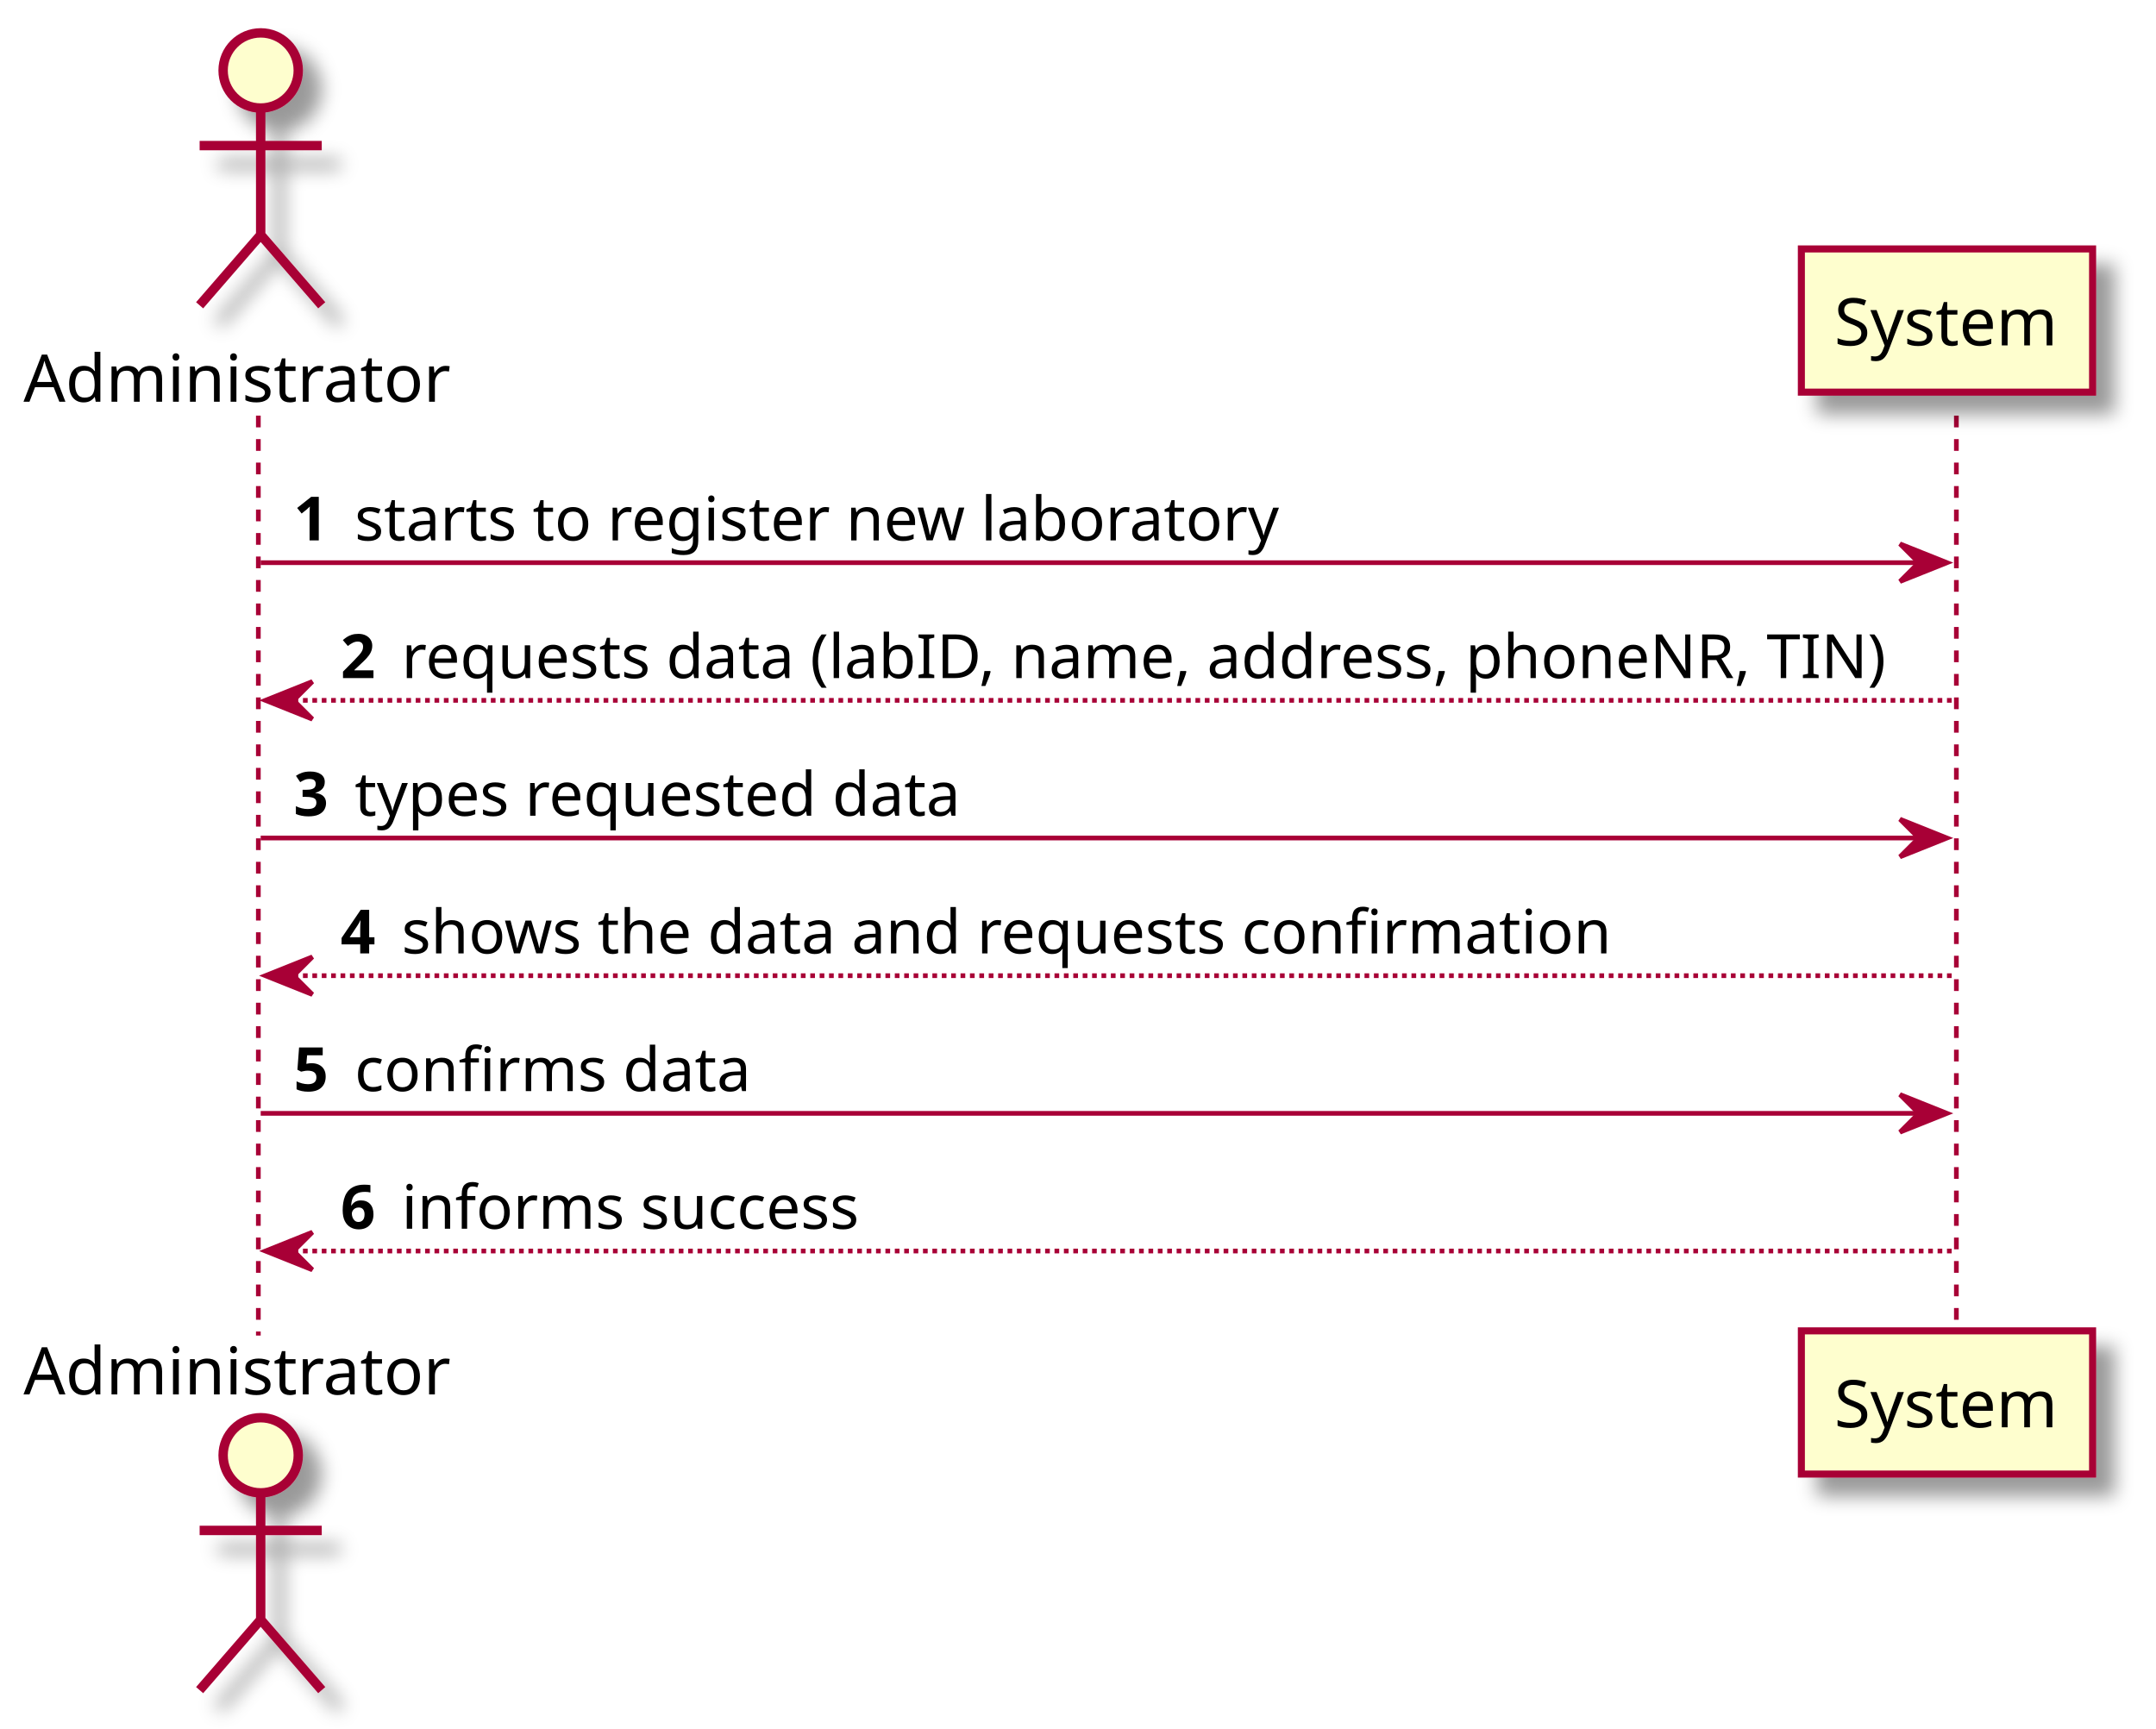
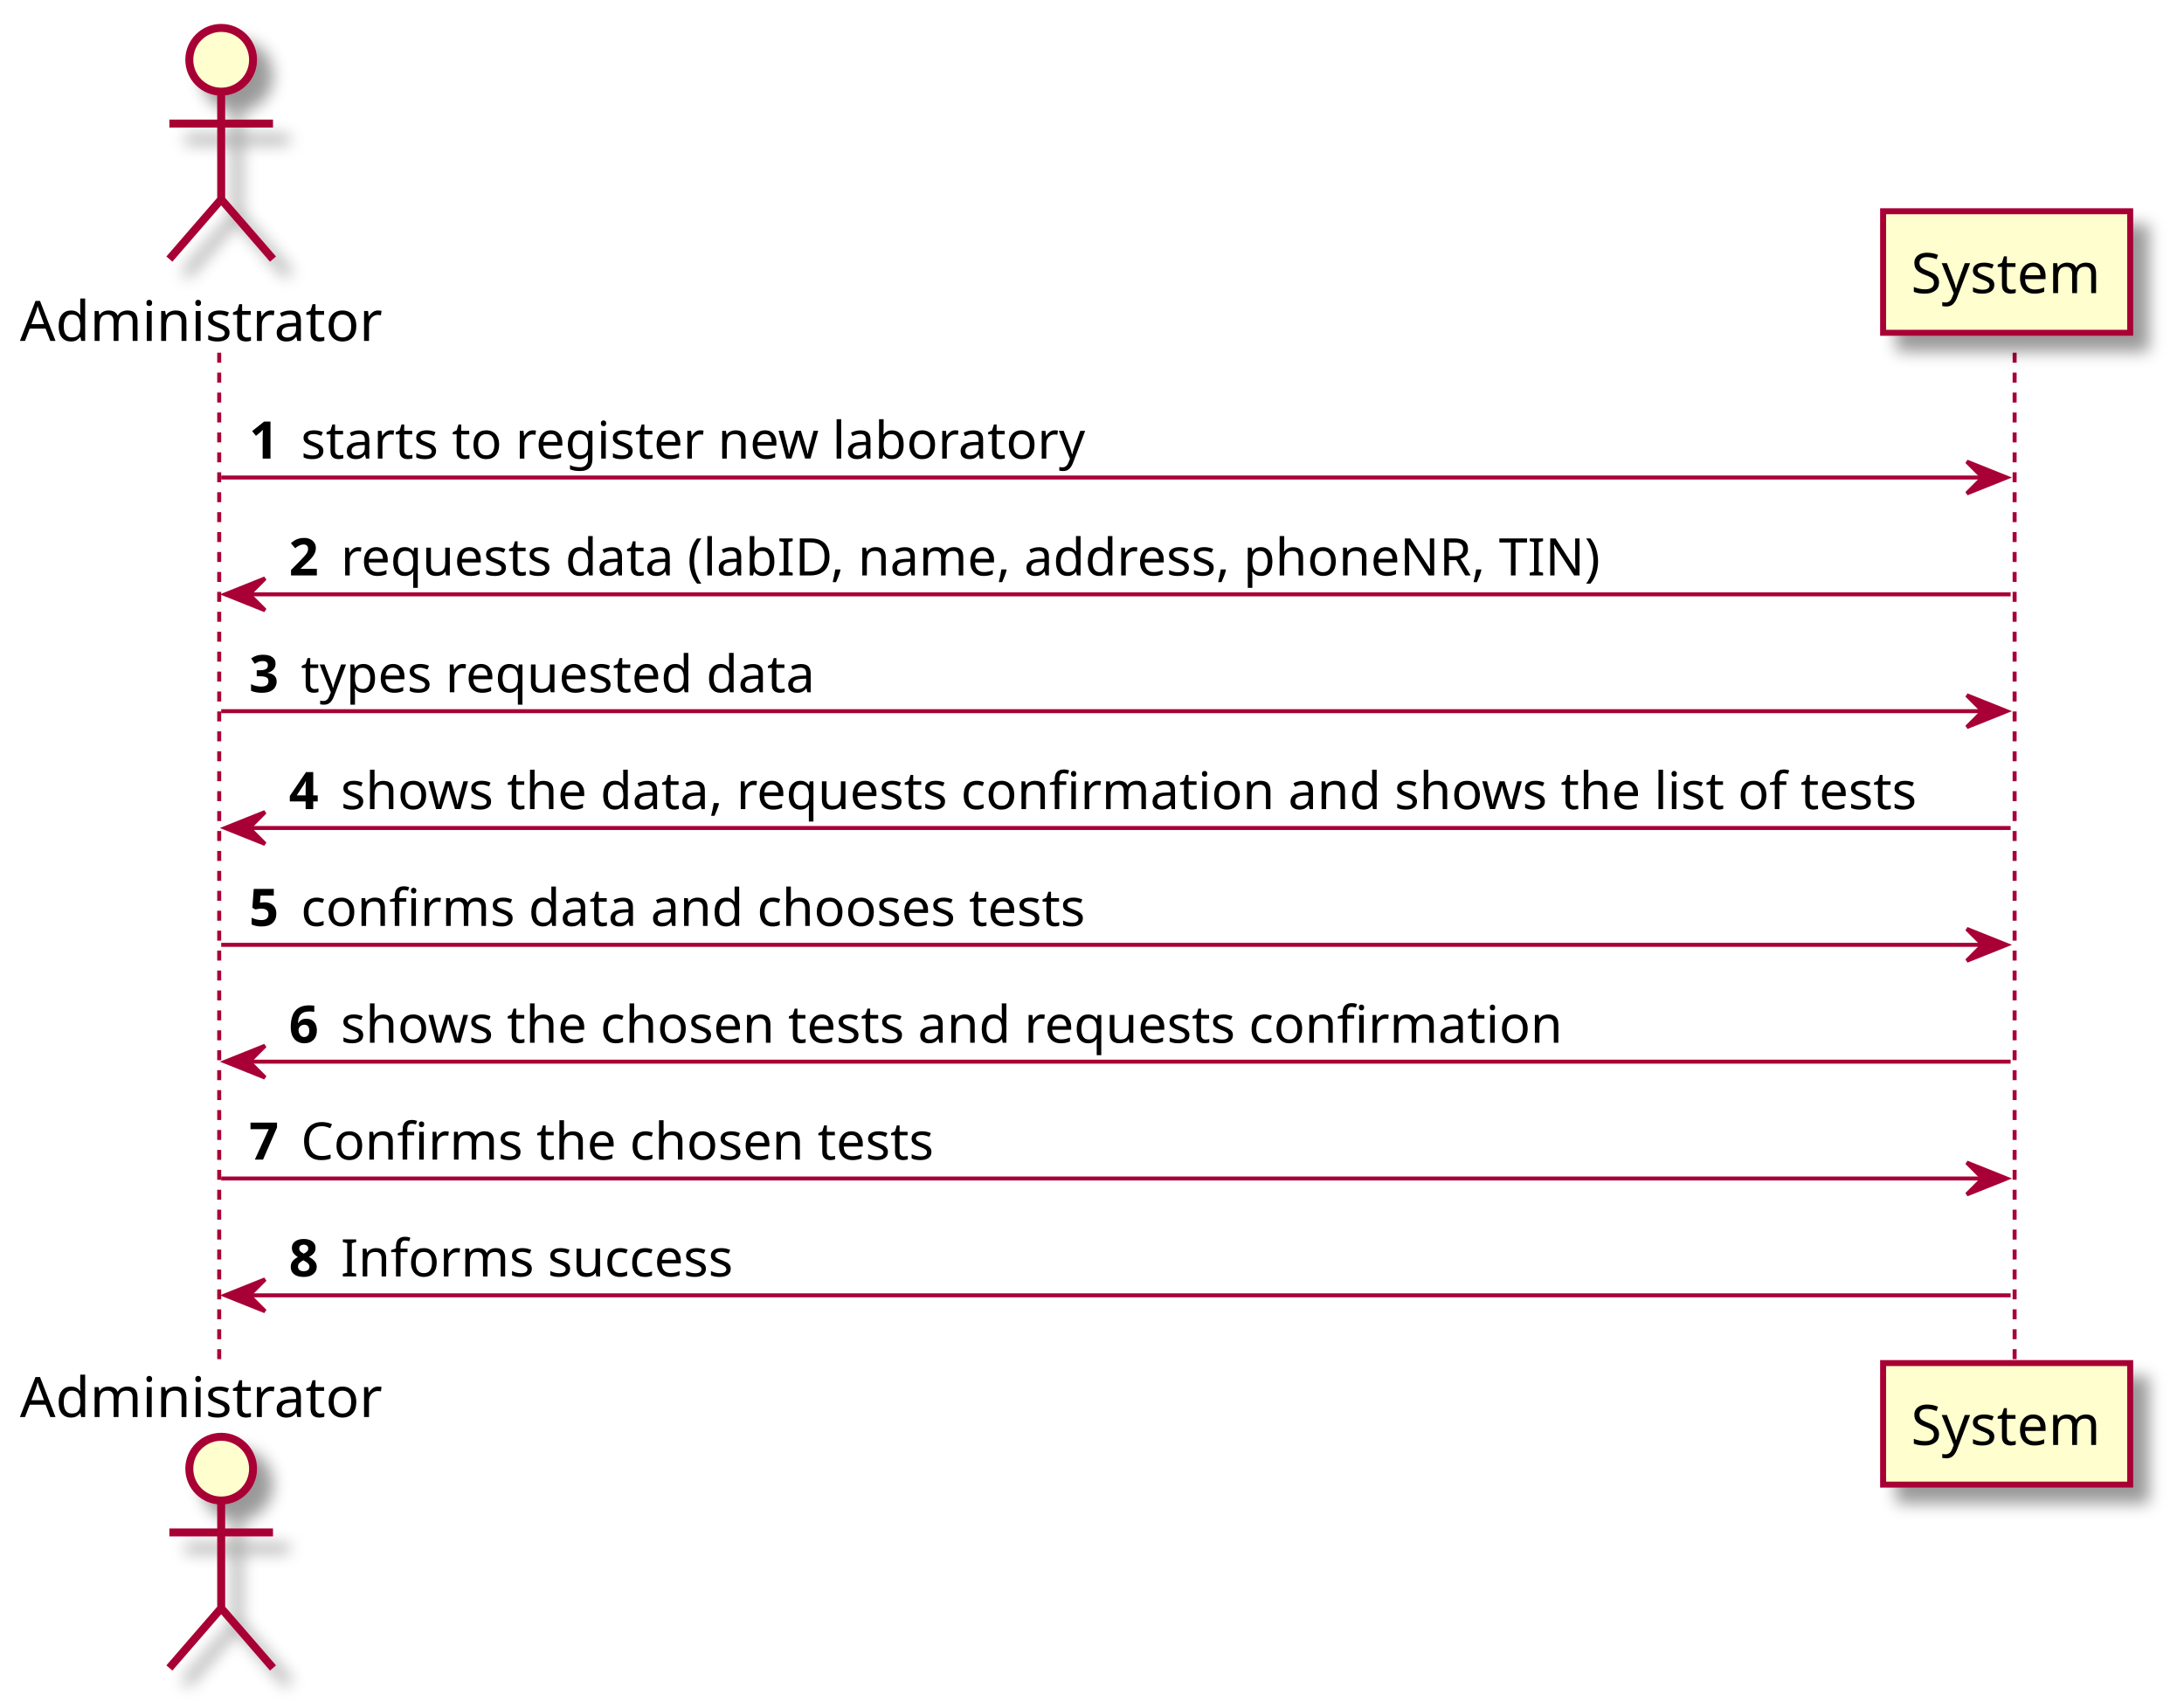
- <svg xmlns="http://www.w3.org/2000/svg" contentScriptType="application/ecmascript" contentStyleType="text/css" height="736px" preserveAspectRatio="none" style="width:918px;height:736px;" version="1.1" viewBox="0 0 918 736" width="918px" zoomAndPan="magnify">
+ <svg xmlns="http://www.w3.org/2000/svg" contentScriptType="application/ecmascript" contentStyleType="text/css" height="854px" preserveAspectRatio="none" style="width:1096px;height:854px;" version="1.1" viewBox="0 0 1096 854" width="1096px" zoomAndPan="magnify">
  <defs>
-     <filter height="300%" id="f1qdwciurbbuwe" width="300%" x="-1" y="-1">
+     <filter height="300%" id="fclzxtzozjyka" width="300%" x="-1" y="-1">
      <feGaussianBlur result="blurOut" stdDeviation="4.0" />
      <feColorMatrix in="blurOut" result="blurOut2" type="matrix" values="0 0 0 0 0 0 0 0 0 0 0 0 0 0 0 0 0 0 .4 0" />
      <feOffset dx="8.0" dy="8.0" in="blurOut2" result="blurOut3" />
      <feBlend in="SourceGraphic" in2="blurOut3" mode="normal" />
    </filter>
  </defs>
  <g>
-     <line style="stroke:#A80036;stroke-width:2.0;stroke-dasharray:5.0,5.0;" x1="110" x2="110" y1="176.977" y2="568.703" />
-     <line style="stroke:#A80036;stroke-width:2.0;stroke-dasharray:5.0,5.0;" x1="833" x2="833" y1="176.977" y2="568.703" />
+     <line style="stroke:#A80036;stroke-width:2.0;stroke-dasharray:5.0,5.0;" x1="110" x2="110" y1="176.977" y2="685.945" />
+     <line style="stroke:#A80036;stroke-width:2.0;stroke-dasharray:5.0,5.0;" x1="1011" x2="1011" y1="176.977" y2="685.945" />
    <text fill="#000000" font-family="sans-serif" font-size="28" lengthAdjust="spacing" textLength="190" x="10" y="171.07">Administrator</text>
-     <ellipse cx="111" cy="30" fill="#FEFECE" filter="url(#f1qdwciurbbuwe)" rx="16" ry="16" style="stroke:#A80036;stroke-width:4.0;" />
-     <path d="M111,46 L111,100 M85,62 L137,62 M111,100 L85,130 M111,100 L137,130 " fill="none" filter="url(#f1qdwciurbbuwe)" style="stroke:#A80036;stroke-width:4.0;" />
-     <text fill="#000000" font-family="sans-serif" font-size="28" lengthAdjust="spacing" textLength="190" x="10" y="593.773">Administrator</text>
-     <ellipse cx="111" cy="619.68" fill="#FEFECE" filter="url(#f1qdwciurbbuwe)" rx="16" ry="16" style="stroke:#A80036;stroke-width:4.0;" />
-     <path d="M111,635.68 L111,689.68 M85,651.68 L137,651.68 M111,689.68 L85,719.68 M111,689.68 L137,719.68 " fill="none" filter="url(#f1qdwciurbbuwe)" style="stroke:#A80036;stroke-width:4.0;" />
-     <rect fill="#FEFECE" filter="url(#f1qdwciurbbuwe)" height="60.977" style="stroke:#A80036;stroke-width:3.0;" width="124" x="767" y="106" />
-     <text fill="#000000" font-family="sans-serif" font-size="28" lengthAdjust="spacing" textLength="96" x="781" y="147.07">System</text>
-     <rect fill="#FEFECE" filter="url(#f1qdwciurbbuwe)" height="60.977" style="stroke:#A80036;stroke-width:3.0;" width="124" x="767" y="566.703" />
-     <text fill="#000000" font-family="sans-serif" font-size="28" lengthAdjust="spacing" textLength="96" x="781" y="607.773">System</text>
-     <polygon fill="#A80036" points="809,231.598,829,239.598,809,247.598,817,239.598" style="stroke:#A80036;stroke-width:2.0;" />
-     <line style="stroke:#A80036;stroke-width:2.0;" x1="111" x2="821" y1="239.598" y2="239.598" />
+     <ellipse cx="111" cy="30" fill="#FEFECE" filter="url(#fclzxtzozjyka)" rx="16" ry="16" style="stroke:#A80036;stroke-width:4.0;" />
+     <path d="M111,46 L111,100 M85,62 L137,62 M111,100 L85,130 M111,100 L137,130 " fill="none" filter="url(#fclzxtzozjyka)" style="stroke:#A80036;stroke-width:4.0;" />
+     <text fill="#000000" font-family="sans-serif" font-size="28" lengthAdjust="spacing" textLength="190" x="10" y="711.016">Administrator</text>
+     <ellipse cx="111" cy="736.922" fill="#FEFECE" filter="url(#fclzxtzozjyka)" rx="16" ry="16" style="stroke:#A80036;stroke-width:4.0;" />
+     <path d="M111,752.922 L111,806.922 M85,768.922 L137,768.922 M111,806.922 L85,836.922 M111,806.922 L137,836.922 " fill="none" filter="url(#fclzxtzozjyka)" style="stroke:#A80036;stroke-width:4.0;" />
+     <rect fill="#FEFECE" filter="url(#fclzxtzozjyka)" height="60.977" style="stroke:#A80036;stroke-width:3.0;" width="124" x="945" y="106" />
+     <text fill="#000000" font-family="sans-serif" font-size="28" lengthAdjust="spacing" textLength="96" x="959" y="147.07">System</text>
+     <rect fill="#FEFECE" filter="url(#fclzxtzozjyka)" height="60.977" style="stroke:#A80036;stroke-width:3.0;" width="124" x="945" y="683.945" />
+     <text fill="#000000" font-family="sans-serif" font-size="28" lengthAdjust="spacing" textLength="96" x="959" y="725.016">System</text>
+     <polygon fill="#A80036" points="987,231.598,1007,239.598,987,247.598,995,239.598" style="stroke:#A80036;stroke-width:2.0;" />
+     <line style="stroke:#A80036;stroke-width:2.0;" x1="111" x2="999" y1="239.598" y2="239.598" />
    <text fill="#000000" font-family="sans-serif" font-size="26" font-weight="bold" lengthAdjust="spacing" textLength="18" x="125" y="230.113">1</text>
    <text fill="#000000" font-family="sans-serif" font-size="26" lengthAdjust="spacing" textLength="404" x="151" y="230.113">starts to register new laboratory</text>
    <polygon fill="#A80036" points="133,290.219,113,298.219,133,306.219,125,298.219" style="stroke:#A80036;stroke-width:2.0;" />
-     <line style="stroke:#A80036;stroke-width:2.0;stroke-dasharray:2.0,2.0;" x1="121" x2="831" y1="298.219" y2="298.219" />
+     <line style="stroke:#A80036;stroke-width:2.0;" x1="121" x2="1009" y1="298.219" y2="298.219" />
    <text fill="#000000" font-family="sans-serif" font-size="26" font-weight="bold" lengthAdjust="spacing" textLength="18" x="145" y="288.734">2</text>
    <text fill="#000000" font-family="sans-serif" font-size="26" lengthAdjust="spacing" textLength="648" x="171" y="288.734">requests data (labID, name, address, phoneNR, TIN)</text>
-     <polygon fill="#A80036" points="809,348.84,829,356.84,809,364.84,817,356.84" style="stroke:#A80036;stroke-width:2.0;" />
-     <line style="stroke:#A80036;stroke-width:2.0;" x1="111" x2="821" y1="356.84" y2="356.84" />
+     <polygon fill="#A80036" points="987,348.84,1007,356.84,987,364.84,995,356.84" style="stroke:#A80036;stroke-width:2.0;" />
+     <line style="stroke:#A80036;stroke-width:2.0;" x1="111" x2="999" y1="356.84" y2="356.84" />
    <text fill="#000000" font-family="sans-serif" font-size="26" font-weight="bold" lengthAdjust="spacing" textLength="18" x="125" y="347.356">3</text>
    <text fill="#000000" font-family="sans-serif" font-size="26" lengthAdjust="spacing" textLength="262" x="151" y="347.356">types requested data</text>
    <polygon fill="#A80036" points="133,407.461,113,415.461,133,423.461,125,415.461" style="stroke:#A80036;stroke-width:2.0;" />
-     <line style="stroke:#A80036;stroke-width:2.0;stroke-dasharray:2.0,2.0;" x1="121" x2="831" y1="415.461" y2="415.461" />
+     <line style="stroke:#A80036;stroke-width:2.0;" x1="121" x2="1009" y1="415.461" y2="415.461" />
    <text fill="#000000" font-family="sans-serif" font-size="26" font-weight="bold" lengthAdjust="spacing" textLength="18" x="145" y="405.977">4</text>
-     <text fill="#000000" font-family="sans-serif" font-size="26" lengthAdjust="spacing" textLength="530" x="171" y="405.977">shows the data and requests confirmation</text>
-     <polygon fill="#A80036" points="809,466.082,829,474.082,809,482.082,817,474.082" style="stroke:#A80036;stroke-width:2.0;" />
-     <line style="stroke:#A80036;stroke-width:2.0;" x1="111" x2="821" y1="474.082" y2="474.082" />
+     <text fill="#000000" font-family="sans-serif" font-size="26" lengthAdjust="spacing" textLength="826" x="171" y="405.977">shows the data, requests confirmation and shows the list of tests</text>
+     <polygon fill="#A80036" points="987,466.082,1007,474.082,987,482.082,995,474.082" style="stroke:#A80036;stroke-width:2.0;" />
+     <line style="stroke:#A80036;stroke-width:2.0;" x1="111" x2="999" y1="474.082" y2="474.082" />
    <text fill="#000000" font-family="sans-serif" font-size="26" font-weight="bold" lengthAdjust="spacing" textLength="18" x="125" y="464.598">5</text>
-     <text fill="#000000" font-family="sans-serif" font-size="26" lengthAdjust="spacing" textLength="174" x="151" y="464.598">confirms data</text>
+     <text fill="#000000" font-family="sans-serif" font-size="26" lengthAdjust="spacing" textLength="410" x="151" y="464.598">confirms data and chooses tests</text>
    <polygon fill="#A80036" points="133,524.703,113,532.703,133,540.703,125,532.703" style="stroke:#A80036;stroke-width:2.0;" />
-     <line style="stroke:#A80036;stroke-width:2.0;stroke-dasharray:2.0,2.0;" x1="121" x2="831" y1="532.703" y2="532.703" />
+     <line style="stroke:#A80036;stroke-width:2.0;" x1="121" x2="1009" y1="532.703" y2="532.703" />
    <text fill="#000000" font-family="sans-serif" font-size="26" font-weight="bold" lengthAdjust="spacing" textLength="18" x="145" y="523.219">6</text>
-     <text fill="#000000" font-family="sans-serif" font-size="26" lengthAdjust="spacing" textLength="206" x="171" y="523.219">informs success</text>
+     <text fill="#000000" font-family="sans-serif" font-size="26" lengthAdjust="spacing" textLength="636" x="171" y="523.219">shows the chosen tests and requests confirmation</text>
+     <polygon fill="#A80036" points="987,583.324,1007,591.324,987,599.324,995,591.324" style="stroke:#A80036;stroke-width:2.0;" />
+     <line style="stroke:#A80036;stroke-width:2.0;" x1="111" x2="999" y1="591.324" y2="591.324" />
+     <text fill="#000000" font-family="sans-serif" font-size="26" font-weight="bold" lengthAdjust="spacing" textLength="18" x="125" y="581.84">7</text>
+     <text fill="#000000" font-family="sans-serif" font-size="26" lengthAdjust="spacing" textLength="332" x="151" y="581.84">Confirms the chosen tests</text>
+     <polygon fill="#A80036" points="133,641.945,113,649.945,133,657.945,125,649.945" style="stroke:#A80036;stroke-width:2.0;" />
+     <line style="stroke:#A80036;stroke-width:2.0;" x1="121" x2="1009" y1="649.945" y2="649.945" />
+     <text fill="#000000" font-family="sans-serif" font-size="26" font-weight="bold" lengthAdjust="spacing" textLength="18" x="145" y="640.461">8</text>
+     <text fill="#000000" font-family="sans-serif" font-size="26" lengthAdjust="spacing" textLength="206" x="171" y="640.461">Informs success</text>
  </g>
</svg>
